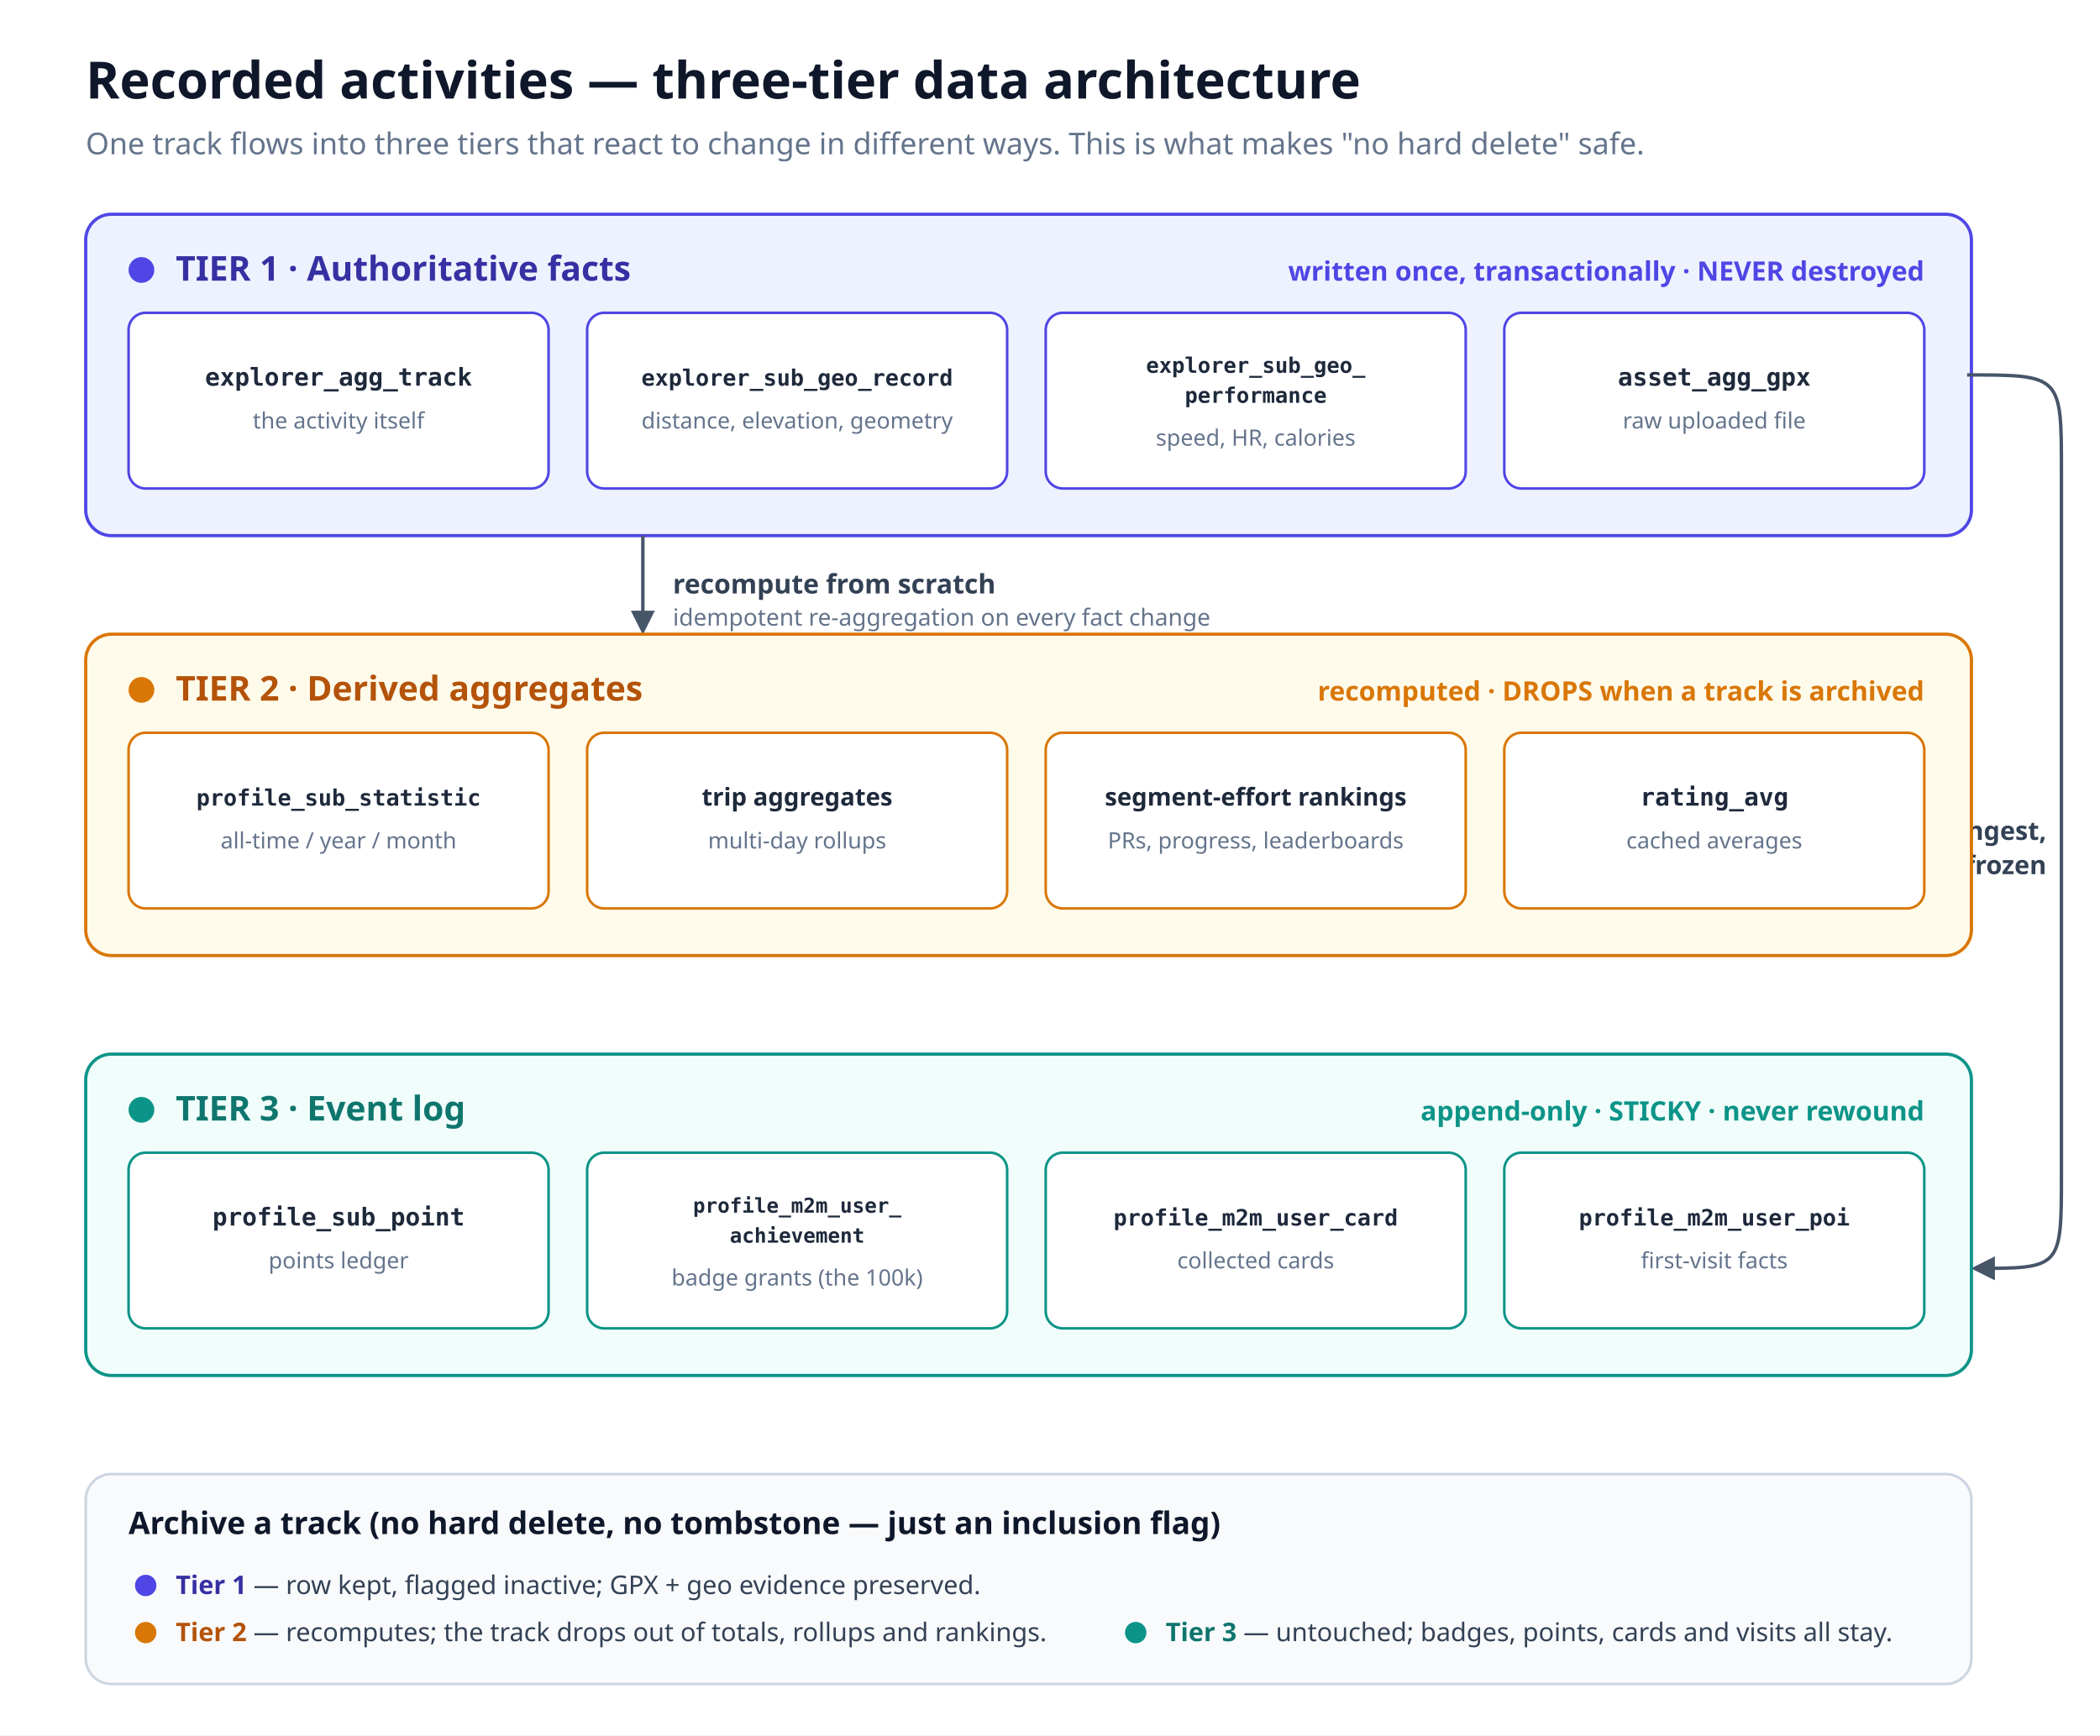
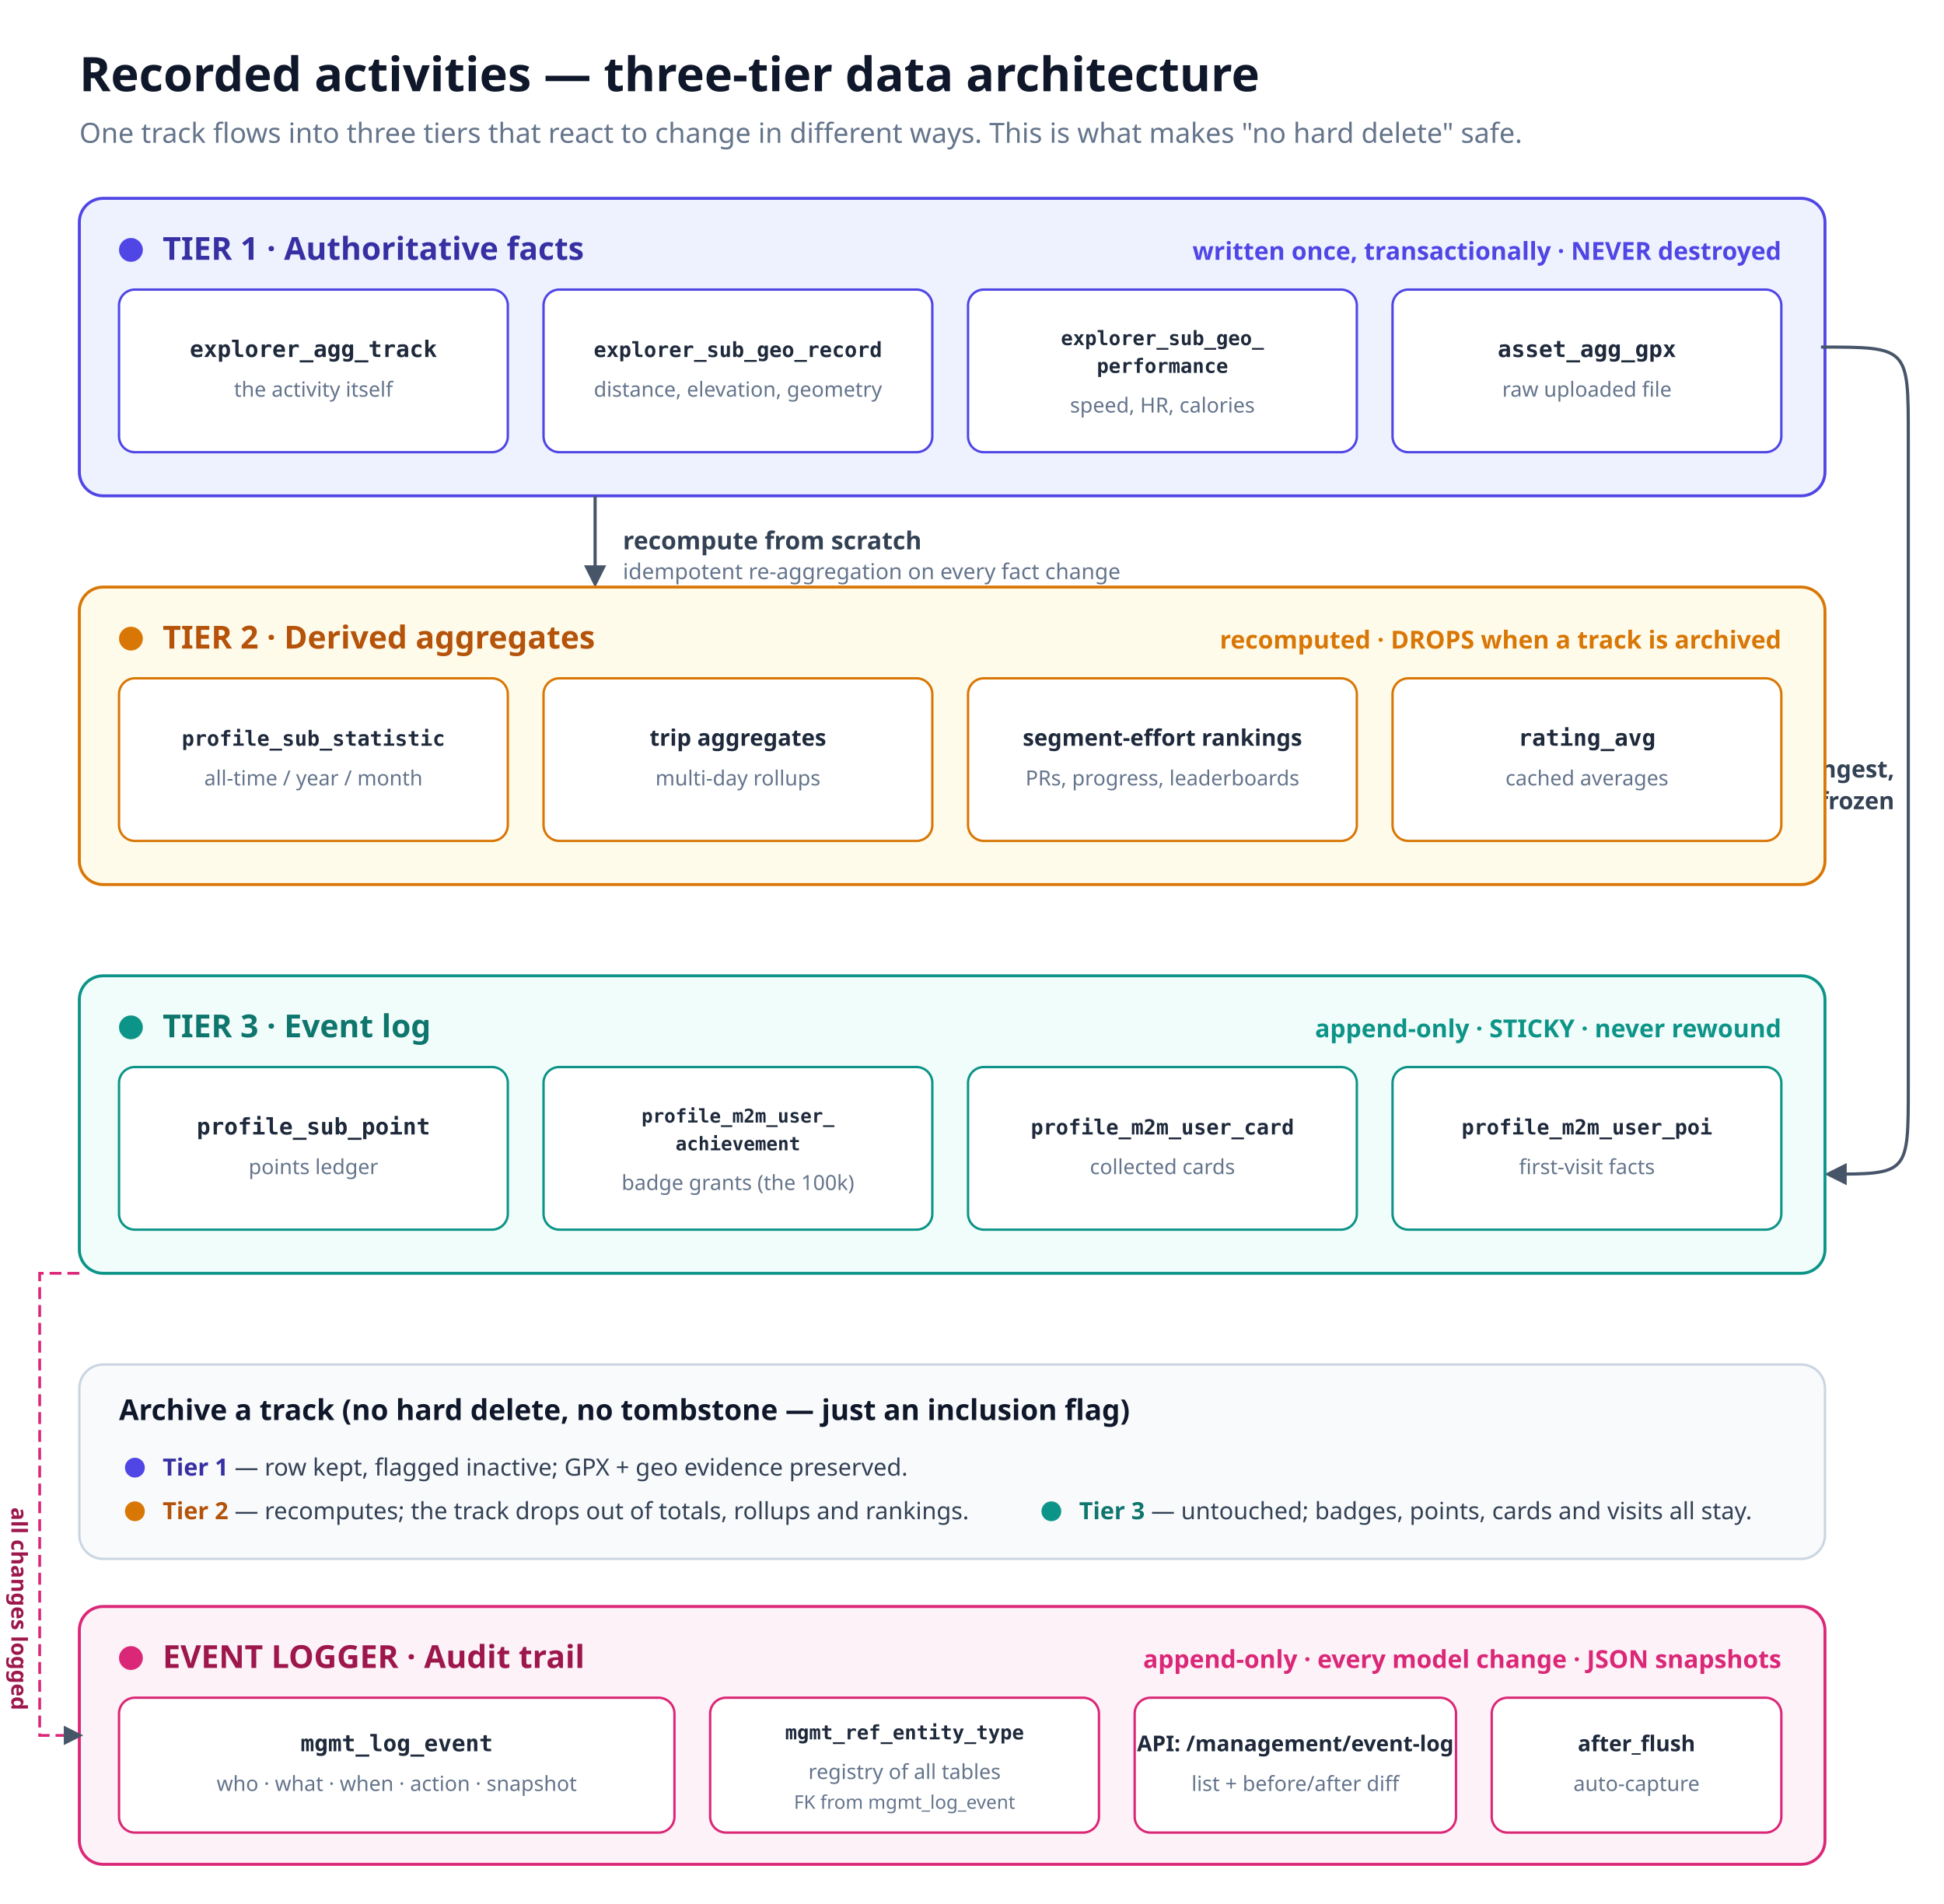
- <svg xmlns="http://www.w3.org/2000/svg" viewBox="0 0 980 810" font-family="'Segoe UI', system-ui, -apple-system, sans-serif">
+ <svg xmlns="http://www.w3.org/2000/svg" viewBox="0 0 980 960" font-family="'Segoe UI', system-ui, -apple-system, sans-serif">
  <defs>
    <marker id="arrow" viewBox="0 0 10 10" refX="8" refY="5" markerWidth="7" markerHeight="7" orient="auto-start-reverse">
      <path d="M0,0 L10,5 L0,10 z" fill="#475569" />
    </marker>
  </defs>
-   <rect x="0" y="0" width="980" height="810" fill="#ffffff" />
+   <rect x="0" y="0" width="980" height="960" fill="#ffffff" />
  <text x="40" y="46" font-size="24" font-weight="700" fill="#0f172a">Recorded activities — three-tier data architecture</text>
  <text x="40" y="72" font-size="14" fill="#64748b">One track flows into three tiers that react to change in different ways. This is what makes "no hard delete" safe.</text>
  <rect x="40" y="100" width="880" height="150" rx="12" fill="#eef2ff" stroke="#4f46e5" stroke-width="1.5" />
  <circle cx="66" cy="126" r="6" fill="#4f46e5" />
  <text x="82" y="131" font-size="16" font-weight="700" fill="#3730a3">TIER 1 · Authoritative facts</text>
  <text x="898" y="131" font-size="12.5" font-weight="600" fill="#4f46e5" text-anchor="end">written once, transactionally · NEVER destroyed</text>
  <g>
    <rect x="60" y="146" width="196" height="82" rx="8" fill="#ffffff" stroke="#4f46e5" stroke-width="1.2" />
    <text x="158" y="180" font-size="11.5" font-weight="700" fill="#1e293b" text-anchor="middle" font-family="monospace">explorer_agg_track</text>
    <text x="158" y="200" font-size="10.5" fill="#64748b" text-anchor="middle">the activity itself</text>
    <rect x="274" y="146" width="196" height="82" rx="8" fill="#ffffff" stroke="#4f46e5" stroke-width="1.2" />
    <text x="372" y="180" font-size="10.5" font-weight="700" fill="#1e293b" text-anchor="middle" font-family="monospace">explorer_sub_geo_record</text>
    <text x="372" y="200" font-size="10.5" fill="#64748b" text-anchor="middle">distance, elevation, geometry</text>
    <rect x="488" y="146" width="196" height="82" rx="8" fill="#ffffff" stroke="#4f46e5" stroke-width="1.2" />
    <text x="586" y="174" font-size="10" font-weight="700" fill="#1e293b" text-anchor="middle" font-family="monospace">explorer_sub_geo_</text>
    <text x="586" y="188" font-size="10" font-weight="700" fill="#1e293b" text-anchor="middle" font-family="monospace">performance</text>
    <text x="586" y="208" font-size="10.5" fill="#64748b" text-anchor="middle">speed, HR, calories</text>
    <rect x="702" y="146" width="196" height="82" rx="8" fill="#ffffff" stroke="#4f46e5" stroke-width="1.2" />
    <text x="800" y="180" font-size="11.5" font-weight="700" fill="#1e293b" text-anchor="middle" font-family="monospace">asset_agg_gpx</text>
    <text x="800" y="200" font-size="10.5" fill="#64748b" text-anchor="middle">raw uploaded file</text>
  </g>
  <line x1="300" y1="250" x2="300" y2="294" stroke="#475569" stroke-width="1.6" marker-end="url(#arrow)" />
  <text x="314" y="277" font-size="12.5" font-weight="600" fill="#334155">recompute from scratch</text>
  <text x="314" y="292" font-size="11" fill="#64748b">idempotent re-aggregation on every fact change</text>
  <path d="M 918,175 C 962,175 962,175 962,220 L 962,548 C 962,592 962,592 922,592" fill="none" stroke="#475569" stroke-width="1.6" marker-end="url(#arrow)" />
  <text x="955" y="392" font-size="12" font-weight="600" fill="#334155" text-anchor="end">evaluate once at ingest,</text>
  <text x="955" y="408" font-size="12" font-weight="600" fill="#334155" text-anchor="end">then frozen</text>
  <rect x="40" y="296" width="880" height="150" rx="12" fill="#fffbeb" stroke="#d97706" stroke-width="1.5" />
  <circle cx="66" cy="322" r="6" fill="#d97706" />
  <text x="82" y="327" font-size="16" font-weight="700" fill="#b45309">TIER 2 · Derived aggregates</text>
  <text x="898" y="327" font-size="12.5" font-weight="600" fill="#d97706" text-anchor="end">recomputed · DROPS when a track is archived</text>
  <g>
    <rect x="60" y="342" width="196" height="82" rx="8" fill="#ffffff" stroke="#d97706" stroke-width="1.2" />
    <text x="158" y="376" font-size="10.5" font-weight="700" fill="#1e293b" text-anchor="middle" font-family="monospace">profile_sub_statistic</text>
    <text x="158" y="396" font-size="10.5" fill="#64748b" text-anchor="middle">all-time / year / month</text>
    <rect x="274" y="342" width="196" height="82" rx="8" fill="#ffffff" stroke="#d97706" stroke-width="1.2" />
    <text x="372" y="376" font-size="11.5" font-weight="700" fill="#1e293b" text-anchor="middle">trip aggregates</text>
    <text x="372" y="396" font-size="10.5" fill="#64748b" text-anchor="middle">multi-day rollups</text>
    <rect x="488" y="342" width="196" height="82" rx="8" fill="#ffffff" stroke="#d97706" stroke-width="1.2" />
    <text x="586" y="376" font-size="11.5" font-weight="700" fill="#1e293b" text-anchor="middle">segment-effort rankings</text>
    <text x="586" y="396" font-size="10.5" fill="#64748b" text-anchor="middle">PRs, progress, leaderboards</text>
    <rect x="702" y="342" width="196" height="82" rx="8" fill="#ffffff" stroke="#d97706" stroke-width="1.2" />
    <text x="800" y="376" font-size="11.5" font-weight="700" fill="#1e293b" text-anchor="middle" font-family="monospace">rating_avg</text>
    <text x="800" y="396" font-size="10.5" fill="#64748b" text-anchor="middle">cached averages</text>
  </g>
  <rect x="40" y="492" width="880" height="150" rx="12" fill="#f0fdfa" stroke="#0d9488" stroke-width="1.5" />
  <circle cx="66" cy="518" r="6" fill="#0d9488" />
  <text x="82" y="523" font-size="16" font-weight="700" fill="#0f766e">TIER 3 · Event log</text>
  <text x="898" y="523" font-size="12.5" font-weight="600" fill="#0d9488" text-anchor="end">append-only · STICKY · never rewound</text>
  <g>
    <rect x="60" y="538" width="196" height="82" rx="8" fill="#ffffff" stroke="#0d9488" stroke-width="1.2" />
    <text x="158" y="572" font-size="11.5" font-weight="700" fill="#1e293b" text-anchor="middle" font-family="monospace">profile_sub_point</text>
    <text x="158" y="592" font-size="10.5" fill="#64748b" text-anchor="middle">points ledger</text>
    <rect x="274" y="538" width="196" height="82" rx="8" fill="#ffffff" stroke="#0d9488" stroke-width="1.2" />
    <text x="372" y="566" font-size="9.5" font-weight="700" fill="#1e293b" text-anchor="middle" font-family="monospace">profile_m2m_user_</text>
    <text x="372" y="580" font-size="9.5" font-weight="700" fill="#1e293b" text-anchor="middle" font-family="monospace">achievement</text>
    <text x="372" y="600" font-size="10.5" fill="#64748b" text-anchor="middle">badge grants (the 100k)</text>
    <rect x="488" y="538" width="196" height="82" rx="8" fill="#ffffff" stroke="#0d9488" stroke-width="1.2" />
    <text x="586" y="572" font-size="10.5" font-weight="700" fill="#1e293b" text-anchor="middle" font-family="monospace">profile_m2m_user_card</text>
    <text x="586" y="592" font-size="10.5" fill="#64748b" text-anchor="middle">collected cards</text>
    <rect x="702" y="538" width="196" height="82" rx="8" fill="#ffffff" stroke="#0d9488" stroke-width="1.2" />
    <text x="800" y="572" font-size="10.5" font-weight="700" fill="#1e293b" text-anchor="middle" font-family="monospace">profile_m2m_user_poi</text>
    <text x="800" y="592" font-size="10.5" fill="#64748b" text-anchor="middle">first-visit facts</text>
  </g>
  <rect x="40" y="688" width="880" height="98" rx="12" fill="#f8fafc" stroke="#cbd5e1" stroke-width="1.2" />
  <text x="60" y="716" font-size="14.5" font-weight="700" fill="#0f172a">Archive a track  (no hard delete, no tombstone — just an inclusion flag)</text>
  <circle cx="68" cy="740" r="5" fill="#4f46e5" />
  <text x="82" y="744" font-size="12" fill="#334155">
    <tspan font-weight="700" fill="#3730a3">Tier 1</tspan> — row kept, flagged inactive; GPX + geo evidence preserved.</text>
  <circle cx="68" cy="762" r="5" fill="#d97706" />
  <text x="82" y="766" font-size="12" fill="#334155">
    <tspan font-weight="700" fill="#b45309">Tier 2</tspan> — recomputes; the track drops out of totals, rollups and rankings.</text>
  <circle cx="530" cy="762" r="5" fill="#0d9488" />
  <text x="544" y="766" font-size="12" fill="#334155">
    <tspan font-weight="700" fill="#0f766e">Tier 3</tspan> — untouched; badges, points, cards and visits all stay.</text>
+   <rect x="40" y="810" width="880" height="130" rx="12" fill="#fdf2f8" stroke="#db2777" stroke-width="1.5" />
+   <circle cx="66" cy="836" r="6" fill="#db2777" />
+   <text x="82" y="841" font-size="16" font-weight="700" fill="#9d174d">EVENT LOGGER · Audit trail</text>
+   <text x="898" y="841" font-size="12.5" font-weight="600" fill="#db2777" text-anchor="end">append-only · every model change · JSON snapshots</text>
+   <g>
+     <rect x="60" y="856" width="280" height="68" rx="8" fill="#ffffff" stroke="#db2777" stroke-width="1.2" />
+     <text x="200" y="883" font-size="11.5" font-weight="700" fill="#1e293b" text-anchor="middle" font-family="monospace">mgmt_log_event</text>
+     <text x="200" y="903" font-size="10.5" fill="#64748b" text-anchor="middle">who · what · when · action · snapshot</text>
+     <rect x="358" y="856" width="196" height="68" rx="8" fill="#ffffff" stroke="#db2777" stroke-width="1.2" />
+     <text x="456" y="877" font-size="10" font-weight="700" fill="#1e293b" text-anchor="middle" font-family="monospace">mgmt_ref_entity_type</text>
+     <text x="456" y="897" font-size="10.5" fill="#64748b" text-anchor="middle">registry of all tables</text>
+     <text x="456" y="912" font-size="9.5" fill="#64748b" text-anchor="middle">FK from mgmt_log_event</text>
+     <rect x="572" y="856" width="162" height="68" rx="8" fill="#ffffff" stroke="#db2777" stroke-width="1.2" />
+     <text x="653" y="883" font-size="11" font-weight="700" fill="#1e293b" text-anchor="middle">API: /management/event-log</text>
+     <text x="653" y="903" font-size="10.5" fill="#64748b" text-anchor="middle">list + before/after diff</text>
+     <rect x="752" y="856" width="146" height="68" rx="8" fill="#ffffff" stroke="#db2777" stroke-width="1.2" />
+     <text x="825" y="883" font-size="11" font-weight="700" fill="#1e293b" text-anchor="middle">after_flush</text>
+     <text x="825" y="903" font-size="10.5" fill="#64748b" text-anchor="middle">auto-capture</text>
+   </g>
+   <path d="M 40,642 L 20,642 L 20,875 L 40,875" fill="none" stroke="#db2777" stroke-width="1.4" stroke-dasharray="6 3" marker-end="url(#arrow)" />
+   <text x="10" y="760" font-size="11" font-weight="600" fill="#9d174d" writing-mode="tb">all changes logged</text>
</svg>
